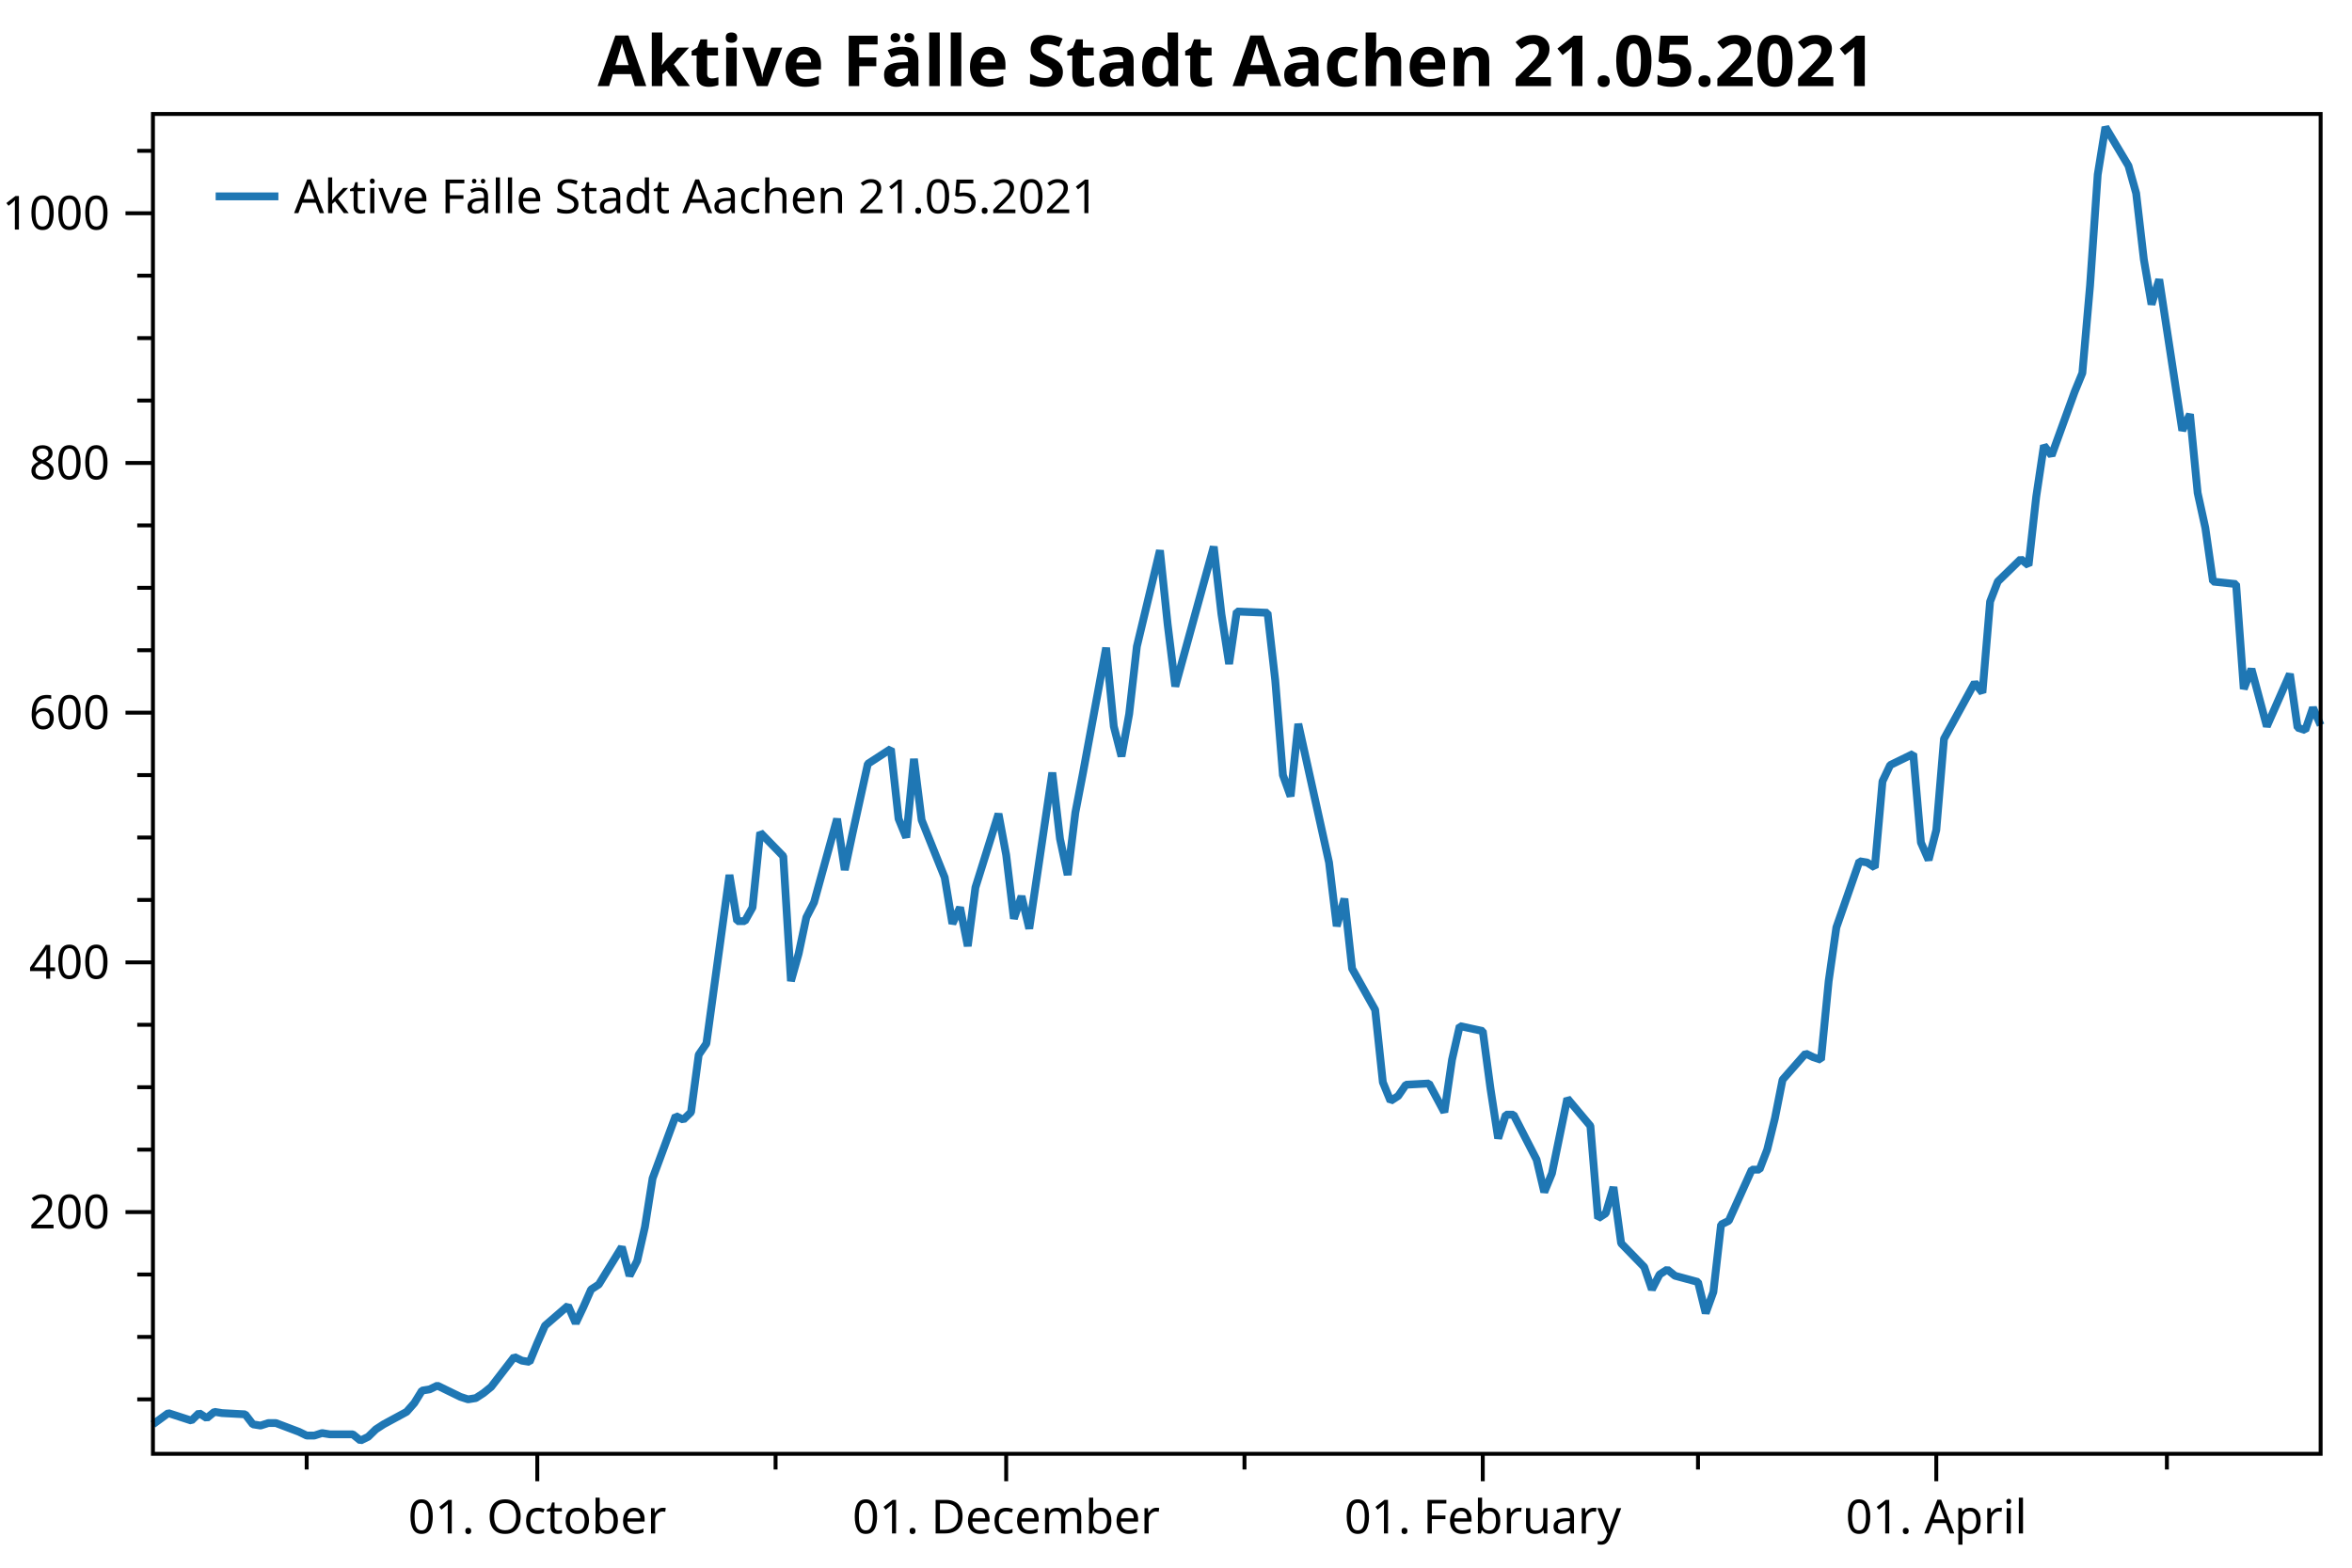
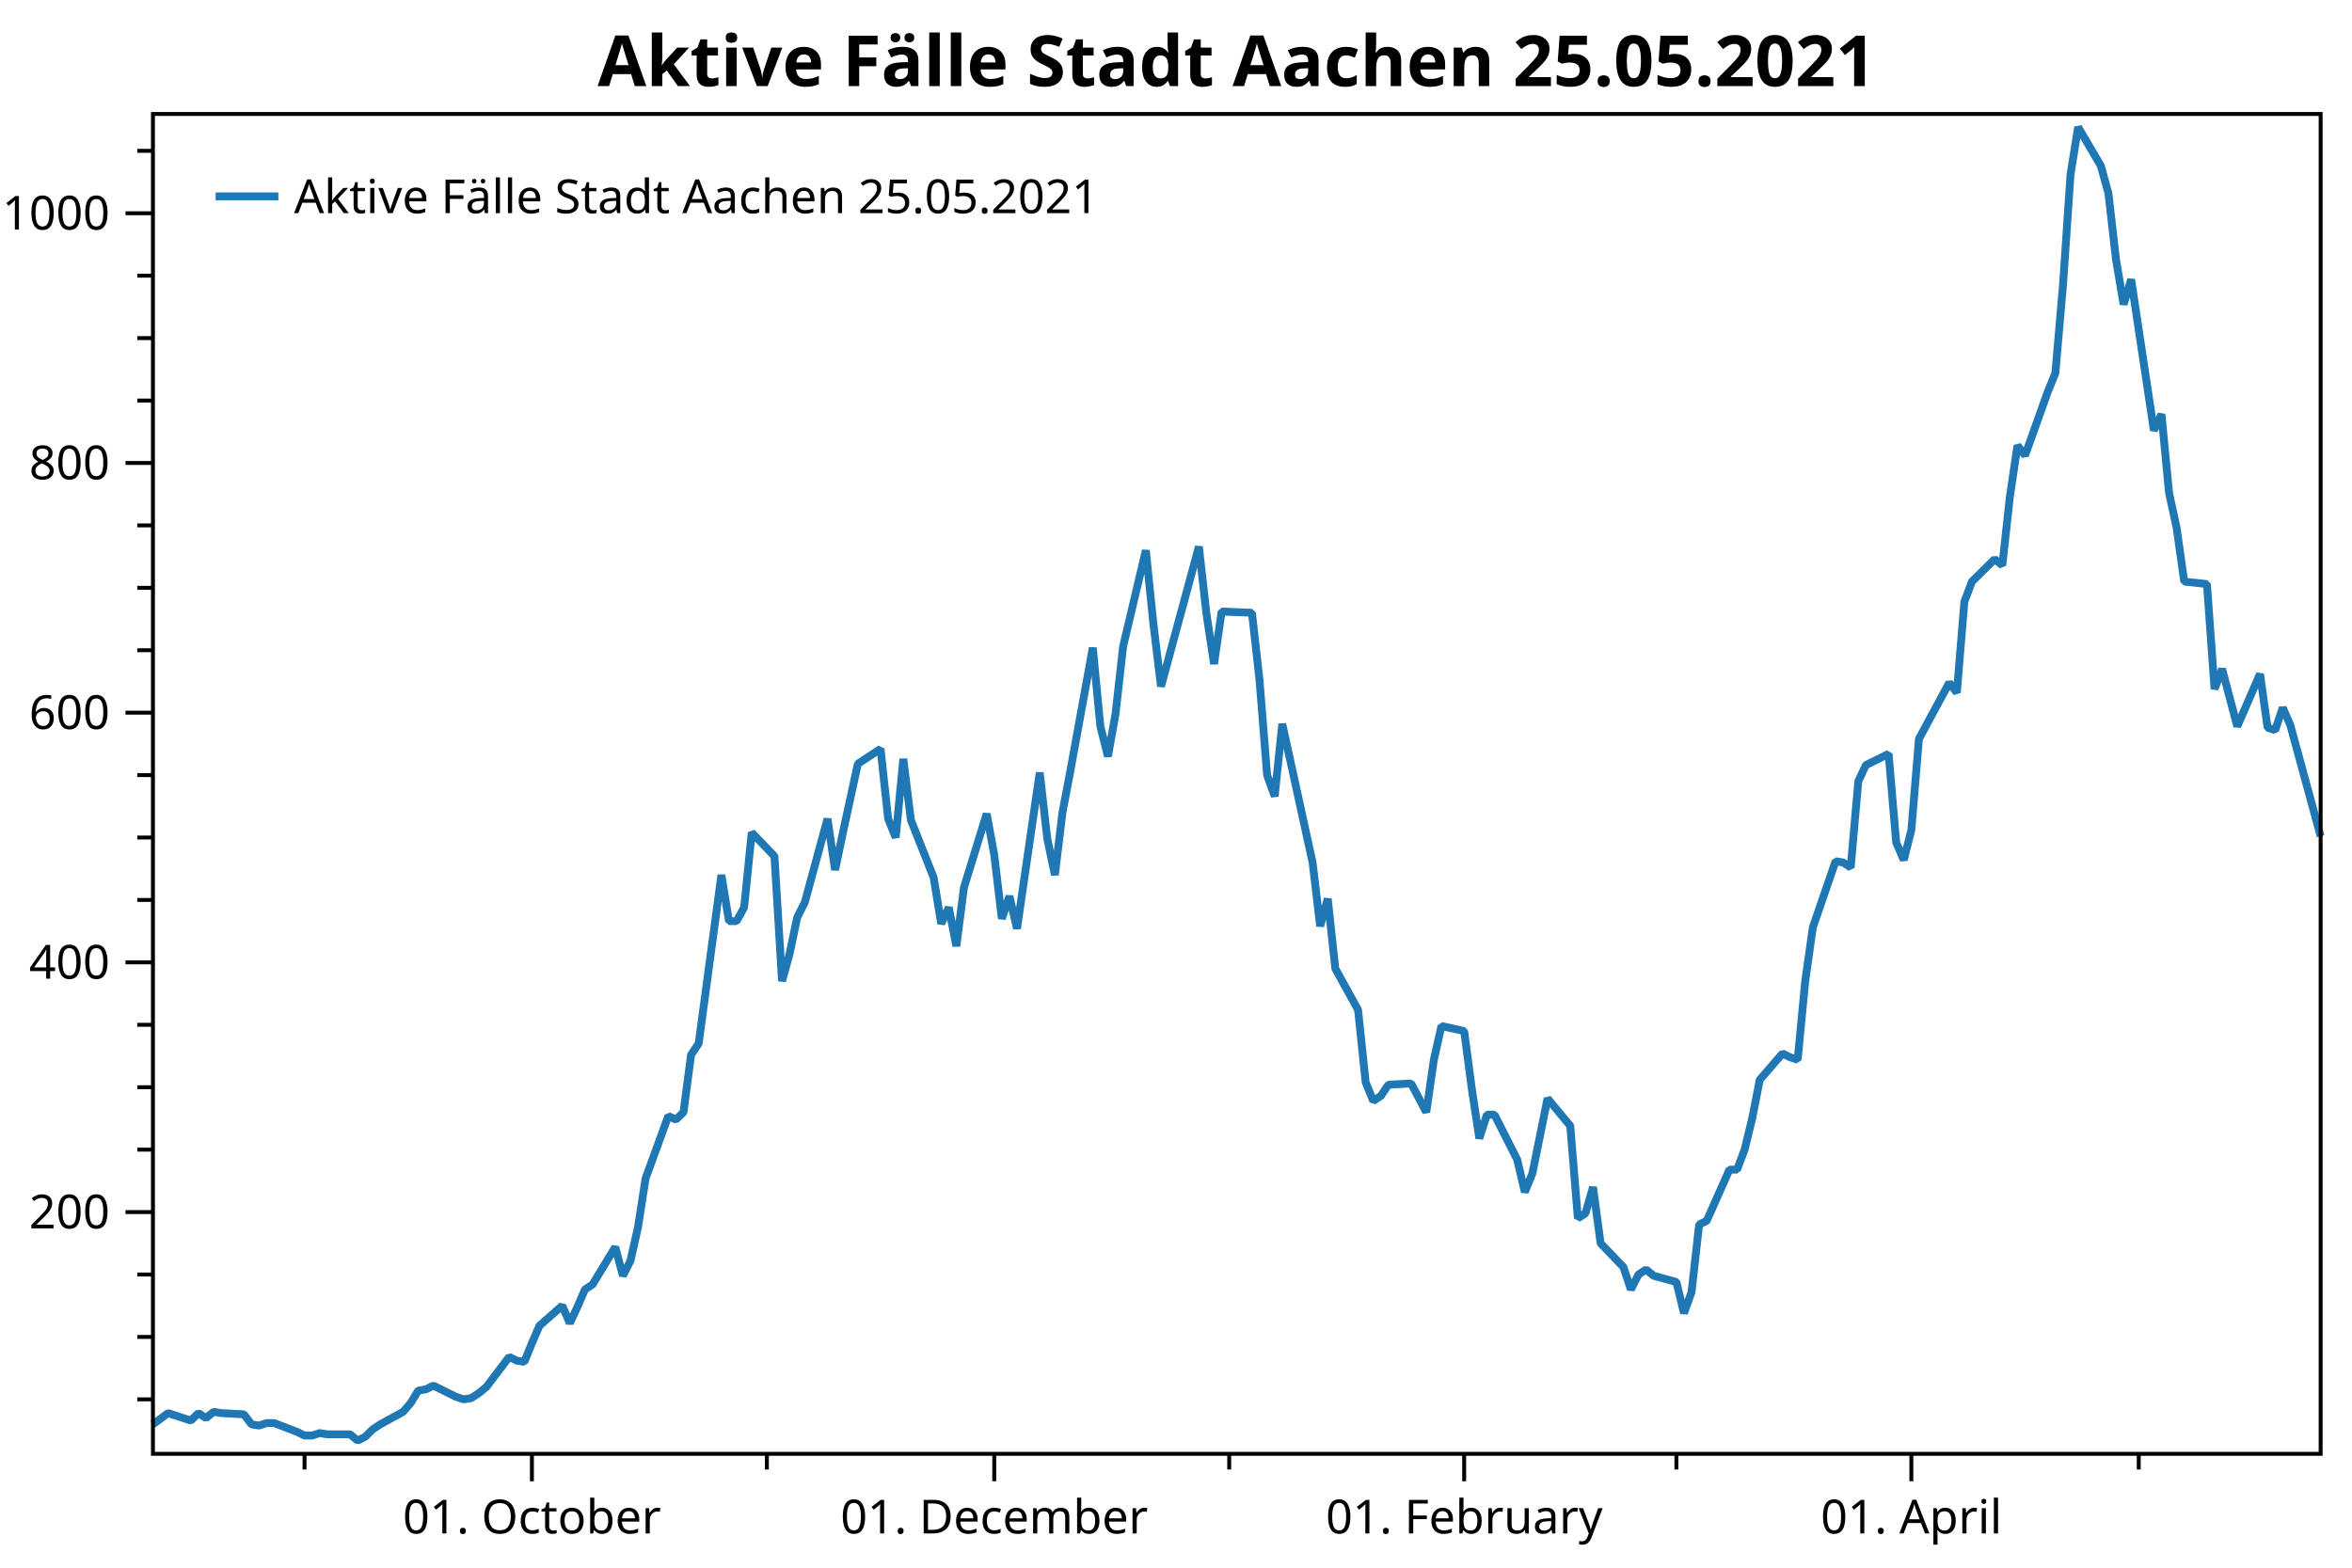
<svg xmlns="http://www.w3.org/2000/svg" width="600" height="400" version="1.1">
  <rect x="0" y="0" width="600" height="400" style="fill:rgb(255,255,255);stroke:none;" />
  <polyline points="39.016,357.05 35.016,357.05" style="fill:none;stroke:black;stroke-width:1" />
  <polyline points="39.016,341.121 35.016,341.121" style="fill:none;stroke:black;stroke-width:1" />
  <polyline points="39.016,325.193 35.016,325.193" style="fill:none;stroke:black;stroke-width:1" />
  <polyline points="39.016,293.336 35.016,293.336" style="fill:none;stroke:black;stroke-width:1" />
  <polyline points="39.016,277.408 35.016,277.408" style="fill:none;stroke:black;stroke-width:1" />
  <polyline points="39.016,261.48 35.016,261.48" style="fill:none;stroke:black;stroke-width:1" />
  <polyline points="39.016,229.623 35.016,229.623" style="fill:none;stroke:black;stroke-width:1" />
  <polyline points="39.016,213.695 35.016,213.695" style="fill:none;stroke:black;stroke-width:1" />
  <polyline points="39.016,197.767 35.016,197.767" style="fill:none;stroke:black;stroke-width:1" />
  <polyline points="39.016,165.91 35.016,165.91" style="fill:none;stroke:black;stroke-width:1" />
  <polyline points="39.016,149.982 35.016,149.982" style="fill:none;stroke:black;stroke-width:1" />
  <polyline points="39.016,134.053 35.016,134.053" style="fill:none;stroke:black;stroke-width:1" />
  <polyline points="39.016,102.197 35.016,102.197" style="fill:none;stroke:black;stroke-width:1" />
  <polyline points="39.016,86.269 35.016,86.269" style="fill:none;stroke:black;stroke-width:1" />
  <polyline points="39.016,70.34 35.016,70.34" style="fill:none;stroke:black;stroke-width:1" />
  <polyline points="39.016,38.484 35.016,38.484" style="fill:none;stroke:black;stroke-width:1" />
-   <polyline points="78.235,370.947 78.235,374.947" style="fill:none;stroke:black;stroke-width:1" />
-   <polyline points="197.852,370.947 197.852,374.947" style="fill:none;stroke:black;stroke-width:1" />
-   <polyline points="317.469,370.947 317.469,374.947" style="fill:none;stroke:black;stroke-width:1" />
-   <polyline points="433.164,370.947 433.164,374.947" style="fill:none;stroke:black;stroke-width:1" />
-   <polyline points="552.781,370.947 552.781,374.947" style="fill:none;stroke:black;stroke-width:1" />
+   <polyline points="77.686,370.947 77.686,374.947" style="fill:none;stroke:black;stroke-width:1" />
+   <polyline points="195.63,370.947 195.63,374.947" style="fill:none;stroke:black;stroke-width:1" />
+   <polyline points="313.575,370.947 313.575,374.947" style="fill:none;stroke:black;stroke-width:1" />
+   <polyline points="427.652,370.947 427.652,374.947" style="fill:none;stroke:black;stroke-width:1" />
+   <polyline points="545.596,370.947 545.596,374.947" style="fill:none;stroke:black;stroke-width:1" />
  <text dominant-baseline="middle" text-anchor="end" transform="translate(28.016,309.2646)" font-family="Segoe UI" font-size="12" font-weight="400" fill="black">200</text>
  <text dominant-baseline="middle" text-anchor="end" transform="translate(28.016,245.5514)" font-family="Segoe UI" font-size="12" font-weight="400" fill="black">400</text>
  <text dominant-baseline="middle" text-anchor="end" transform="translate(28.016,181.8382)" font-family="Segoe UI" font-size="12" font-weight="400" fill="black">600</text>
  <text dominant-baseline="middle" text-anchor="end" transform="translate(28.016,118.125)" font-family="Segoe UI" font-size="12" font-weight="400" fill="black">800</text>
  <text dominant-baseline="middle" text-anchor="end" transform="translate(28.016,54.4119)" font-family="Segoe UI" font-size="12" font-weight="400" fill="black">1000</text>
  <polyline points="39.016,309.265 32.016,309.265" style="fill:none;stroke:black;stroke-width:1" />
  <polyline points="39.016,245.551 32.016,245.551" style="fill:none;stroke:black;stroke-width:1" />
  <polyline points="39.016,181.838 32.016,181.838" style="fill:none;stroke:black;stroke-width:1" />
  <polyline points="39.016,118.125 32.016,118.125" style="fill:none;stroke:black;stroke-width:1" />
  <polyline points="39.016,54.412 32.016,54.412" style="fill:none;stroke:black;stroke-width:1" />
-   <text dominant-baseline="hanging" text-anchor="middle" transform="translate(137.0628,381.947)" font-family="Segoe UI" font-size="12" font-weight="400" fill="black">01. October</text>
-   <text dominant-baseline="hanging" text-anchor="middle" transform="translate(256.6799,381.947)" font-family="Segoe UI" font-size="12" font-weight="400" fill="black">01. December</text>
-   <text dominant-baseline="hanging" text-anchor="middle" transform="translate(378.258,381.947)" font-family="Segoe UI" font-size="12" font-weight="400" fill="black">01. February</text>
-   <text dominant-baseline="hanging" text-anchor="middle" transform="translate(493.9532,381.947)" font-family="Segoe UI" font-size="12" font-weight="400" fill="black">01. April</text>
-   <polyline points="137.063,370.947 137.063,377.947" style="fill:none;stroke:black;stroke-width:1" />
-   <polyline points="256.68,370.947 256.68,377.947" style="fill:none;stroke:black;stroke-width:1" />
-   <polyline points="378.258,370.947 378.258,377.947" style="fill:none;stroke:black;stroke-width:1" />
-   <polyline points="493.953,370.947 493.953,377.947" style="fill:none;stroke:black;stroke-width:1" />
-   <polyline points="39.016,363.421 42.938,360.554 48.821,362.465 50.782,360.554 52.743,361.828 54.703,360.235 56.664,360.554 62.547,360.872 64.508,363.421 66.469,363.739 68.43,363.102 70.391,363.102 76.274,365.332 78.235,366.288 80.196,366.288 82.157,365.651 84.118,365.969 90,365.969 91.961,367.562 93.922,366.606 95.883,364.695 97.844,363.421 103.727,360.235 105.688,358.005 107.649,354.82 109.61,354.501 111.571,353.545 117.453,356.412 119.414,357.05 121.375,356.731 123.336,355.457 125.297,353.864 131.18,346.218 133.141,347.174 135.102,347.493 137.063,342.714 139.024,338.254 144.907,333.157 146.868,337.617 148.828,333.476 150.789,329.016 152.75,327.741 158.633,318.185 160.594,325.512 162.555,321.689 164.516,313.087 166.477,300.663 172.36,284.735 174.321,285.691 176.281,283.779 178.243,269.125 180.203,266.258 186.086,223.252 188.047,235.039 190.008,235.039 191.969,231.535 193.93,212.421 199.813,218.473 201.774,250.33 203.735,243.321 205.696,234.083 207.656,230.26 213.539,208.916 215.5,221.977 217.461,212.739 221.383,194.899 227.266,191.077 229.227,208.916 231.188,213.695 233.149,193.625 235.11,209.235 240.992,223.889 242.953,235.676 244.914,231.535 246.875,241.41 248.836,226.438 254.719,207.642 256.68,218.155 258.641,234.402 260.602,228.667 262.563,236.95 268.445,197.129 270.406,214.013 272.367,223.252 274.328,207.323 276.289,197.129 282.172,165.273 284.133,185.343 286.094,192.988 288.055,182.157 290.016,164.954 295.899,140.425 297.86,159.22 299.82,175.148 309.625,139.469 311.586,156.672 313.547,169.414 315.508,156.034 323.352,156.353 325.313,173.555 327.274,197.767 329.235,203.182 331.195,184.705 339.039,220.066 341,236.313 342.961,229.305 344.922,247.144 350.805,257.657 352.766,276.134 354.727,280.912 356.688,279.638 358.649,276.771 364.531,276.452 368.453,283.779 370.414,270.4 372.375,261.798 378.258,263.072 380.219,277.727 382.18,290.469 384.141,284.416 386.102,284.416 391.985,295.885 393.945,304.168 395.906,299.389 397.867,289.832 399.828,280.275 405.711,287.284 407.672,310.857 409.633,309.583 411.594,302.893 413.555,317.229 419.438,323.281 421.399,329.016 423.36,325.193 425.32,323.919 427.281,325.512 433.164,327.104 435.125,335.068 437.086,329.653 439.047,312.45 441.008,311.495 446.891,298.433 448.852,298.433 450.813,293.336 452.774,285.372 454.735,275.497 460.617,268.807 462.578,269.762 464.539,270.4 466.5,250.33 468.461,236.632 474.344,219.748 476.305,220.066 478.266,221.34 480.227,199.359 482.188,195.218 488.07,192.351 490.031,214.969 491.992,219.429 493.953,211.783 495.914,188.528 503.758,174.193 505.719,176.741 507.68,153.486 509.641,148.389 515.524,142.655 517.484,144.248 519.445,126.726 521.406,113.665 523.367,116.214 529.25,99.967 531.211,95.188 533.172,72.889 535.133,44.536 537.094,32.431 542.977,42.306 544.938,49.315 546.899,66.199 548.859,77.667 550.82,71.296 556.703,109.842 558.664,105.701 560.625,125.771 562.586,134.69 564.547,148.389 570.43,149.026 572.391,175.786 574.352,170.688 578.273,185.343 584.156,171.963 586.117,185.661 588.078,186.298 590.039,180.564 592,185.024" style="fill:none;stroke:rgb(31,119,180);stroke-width:2;stroke-linejoin:bevel" />
-   <text dominant-baseline="hanging" text-anchor="middle" transform="translate(315.508,8)" font-family="Segoe UI" font-size="18" font-weight="700" fill="black">Aktive Fälle Stadt Aachen 21.05.2021</text>
+   <text dominant-baseline="hanging" text-anchor="middle" transform="translate(135.6915,381.947)" font-family="Segoe UI" font-size="12" font-weight="400" fill="black">01. October</text>
+   <text dominant-baseline="hanging" text-anchor="middle" transform="translate(253.6357,381.947)" font-family="Segoe UI" font-size="12" font-weight="400" fill="black">01. December</text>
+   <text dominant-baseline="hanging" text-anchor="middle" transform="translate(373.5133,381.947)" font-family="Segoe UI" font-size="12" font-weight="400" fill="black">01. February</text>
+   <text dominant-baseline="hanging" text-anchor="middle" transform="translate(487.5904,381.947)" font-family="Segoe UI" font-size="12" font-weight="400" fill="black">01. April</text>
+   <polyline points="135.691,370.947 135.691,377.947" style="fill:none;stroke:black;stroke-width:1" />
+   <polyline points="253.636,370.947 253.636,377.947" style="fill:none;stroke:black;stroke-width:1" />
+   <polyline points="373.513,370.947 373.513,377.947" style="fill:none;stroke:black;stroke-width:1" />
+   <polyline points="487.59,370.947 487.59,377.947" style="fill:none;stroke:black;stroke-width:1" />
+   <polyline points="39.016,363.421 42.883,360.554 48.684,362.465 50.617,360.554 52.551,361.828 54.484,360.235 56.418,360.554 62.218,360.872 64.152,363.421 66.085,363.739 68.019,363.102 69.952,363.102 75.753,365.332 77.686,366.288 79.62,366.288 81.553,365.651 83.487,365.969 89.287,365.969 91.221,367.562 93.154,366.606 95.088,364.695 97.021,363.421 102.822,360.235 104.755,358.005 106.689,354.82 108.622,354.501 110.556,353.545 116.356,356.412 118.29,357.05 120.223,356.731 122.157,355.457 124.091,353.864 129.891,346.218 131.825,347.174 133.758,347.493 135.691,342.714 137.625,338.254 143.426,333.157 145.359,337.617 147.293,333.476 149.226,329.016 151.16,327.741 156.96,318.185 158.894,325.512 160.827,321.689 162.761,313.087 164.694,300.663 170.495,284.735 172.428,285.691 174.362,283.779 176.295,269.125 178.229,266.258 184.029,223.252 185.963,235.039 187.896,235.039 189.83,231.535 191.763,212.421 197.564,218.473 199.497,250.33 201.431,243.321 203.364,234.083 205.298,230.26 211.098,208.916 213.032,221.977 214.965,212.739 218.833,194.899 224.633,191.077 226.566,208.916 228.5,213.695 230.434,193.625 232.367,209.235 238.168,223.889 240.101,235.676 242.035,231.535 243.968,241.41 245.902,226.438 251.702,207.642 253.636,218.155 255.569,234.402 257.503,228.667 259.436,236.95 265.237,197.129 267.17,214.013 269.104,223.252 271.037,207.323 272.971,197.129 278.771,165.273 280.705,185.343 282.638,192.988 284.572,182.157 286.505,164.954 292.306,140.425 294.239,159.22 296.173,175.148 305.84,139.469 307.774,156.672 309.707,169.414 311.641,156.034 319.375,156.353 321.308,173.555 323.242,197.767 325.176,203.182 327.109,184.705 334.843,220.066 336.777,236.313 338.71,229.305 340.644,247.144 346.444,257.657 348.378,276.134 350.311,280.912 352.245,279.638 354.178,276.771 359.979,276.452 363.846,283.779 365.779,270.4 367.713,261.798 373.513,263.072 375.447,277.727 377.38,290.469 379.314,284.416 381.247,284.416 387.048,295.885 388.981,304.168 390.915,299.389 392.848,289.832 394.782,280.275 400.582,287.284 402.516,310.857 404.45,309.583 406.383,302.893 408.317,317.229 414.117,323.281 416.05,329.016 417.984,325.193 419.918,323.919 421.851,325.512 427.652,327.104 429.585,335.068 431.519,329.653 433.452,312.45 435.386,311.495 441.186,298.433 443.12,298.433 445.053,293.336 446.987,285.372 448.92,275.497 454.721,268.807 456.654,269.762 458.588,270.4 460.521,250.33 462.455,236.632 468.255,219.748 470.189,220.066 472.122,221.34 474.056,199.359 475.989,195.218 481.79,192.351 483.723,214.969 485.657,219.429 487.59,211.783 489.524,188.528 497.258,174.193 499.192,176.741 501.125,153.486 503.058,148.389 508.859,142.655 510.793,144.248 512.726,126.726 514.66,113.665 516.593,116.214 522.394,99.967 524.327,95.188 526.261,72.889 528.194,44.536 530.128,32.431 535.928,42.306 537.862,49.315 539.795,66.199 541.729,77.667 543.662,71.296 549.463,109.842 551.396,105.701 553.33,125.771 555.263,134.69 557.197,148.389 562.997,149.026 564.931,175.786 566.864,170.688 570.731,185.343 576.532,171.963 578.465,185.661 580.399,186.298 582.332,180.564 584.266,185.024 592,213.376" style="fill:none;stroke:rgb(31,119,180);stroke-width:2;stroke-linejoin:bevel" />
+   <text dominant-baseline="hanging" text-anchor="middle" transform="translate(315.508,8)" font-family="Segoe UI" font-size="18" font-weight="700" fill="black">Aktive Fälle Stadt Aachen 25.05.2021</text>
  <polygon points="39.016,29.079 592,29.079 592,370.947 39.016,370.947" style="fill:none;stroke:black;stroke-width:1" />
  <polygon points="47.016,37.08 233.487,37.08 233.487,63.133 47.016,63.133" style="fill:none;stroke:none;" />
-   <text dominant-baseline="hanging" text-anchor="start" transform="translate(75.016,45.0795)" font-family="Segoe UI" font-size="12" font-weight="400" fill="black">Aktive Fälle Stadt Aachen 21.05.2021</text>
+   <text dominant-baseline="hanging" text-anchor="start" transform="translate(75.016,45.0795)" font-family="Segoe UI" font-size="12" font-weight="400" fill="black">Aktive Fälle Stadt Aachen 25.05.2021</text>
  <polyline points="55.016,50.106 71.016,50.106" style="fill:none;stroke:rgb(31,119,180);stroke-width:2" />
</svg>
